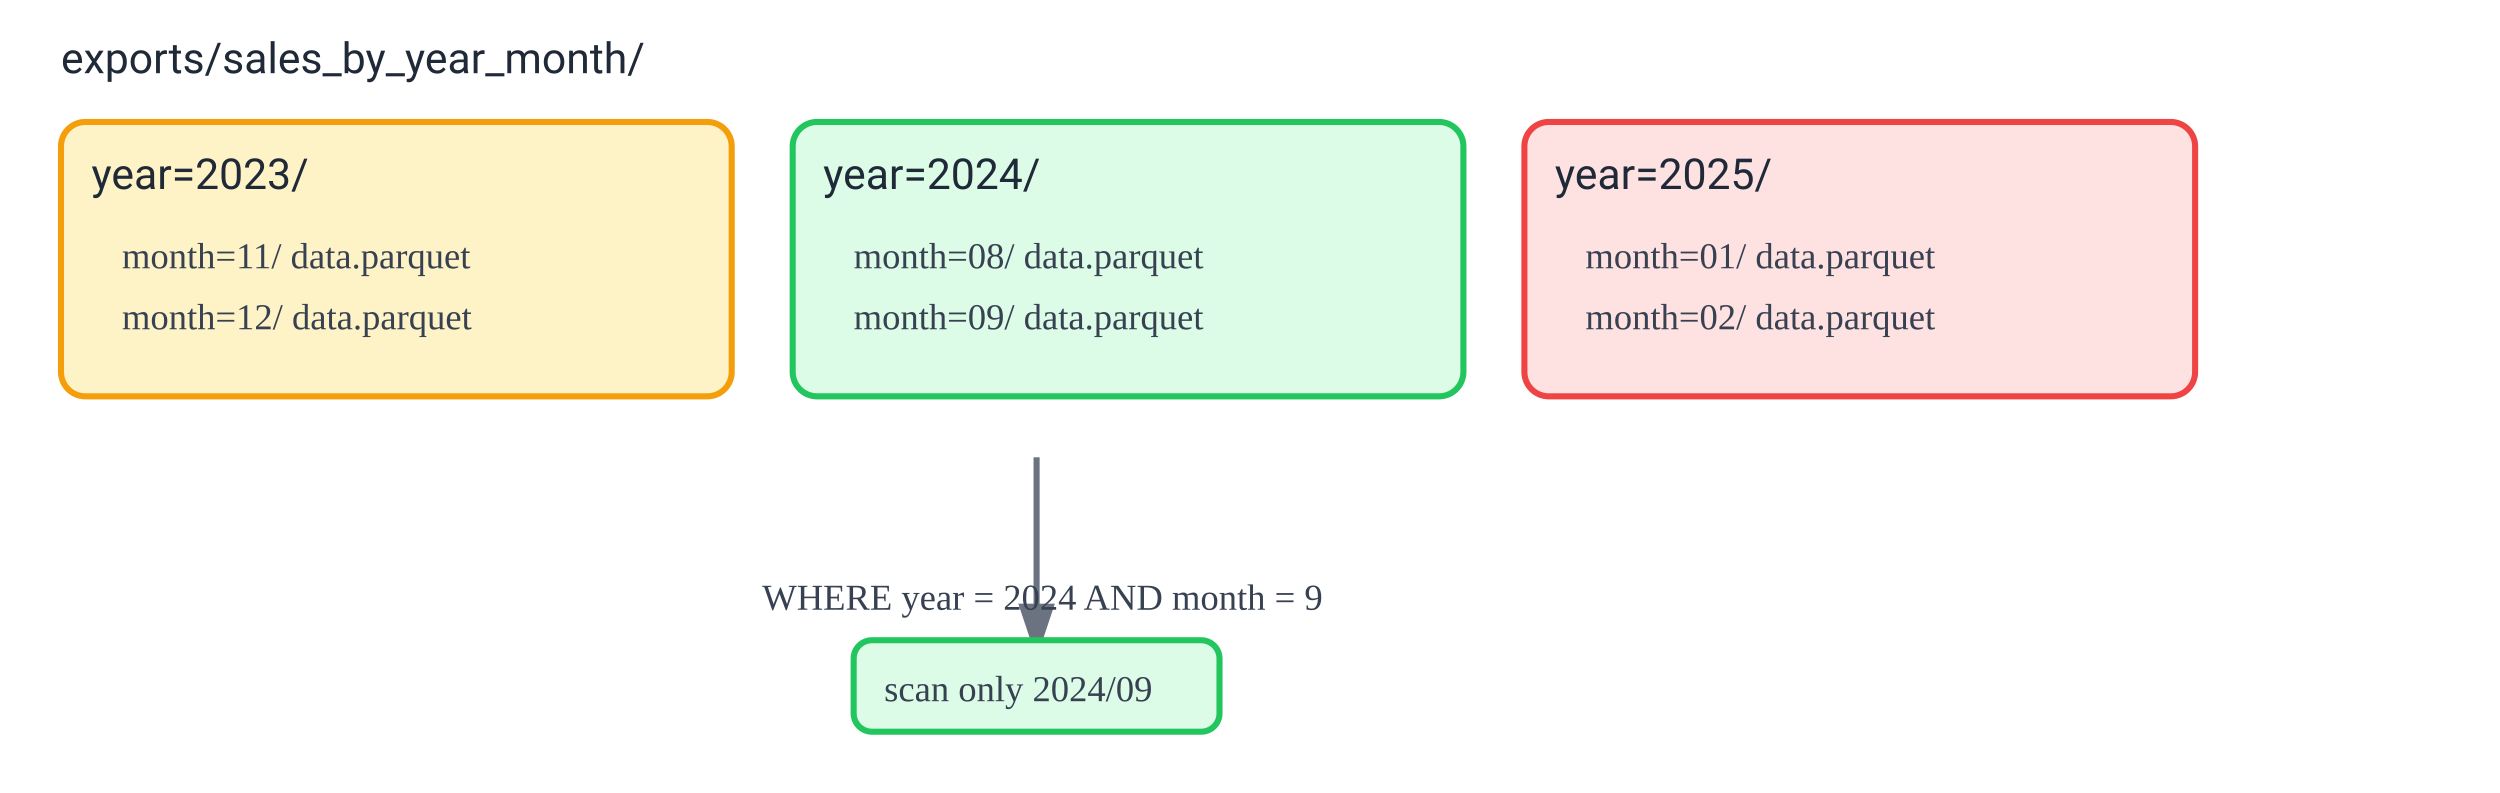
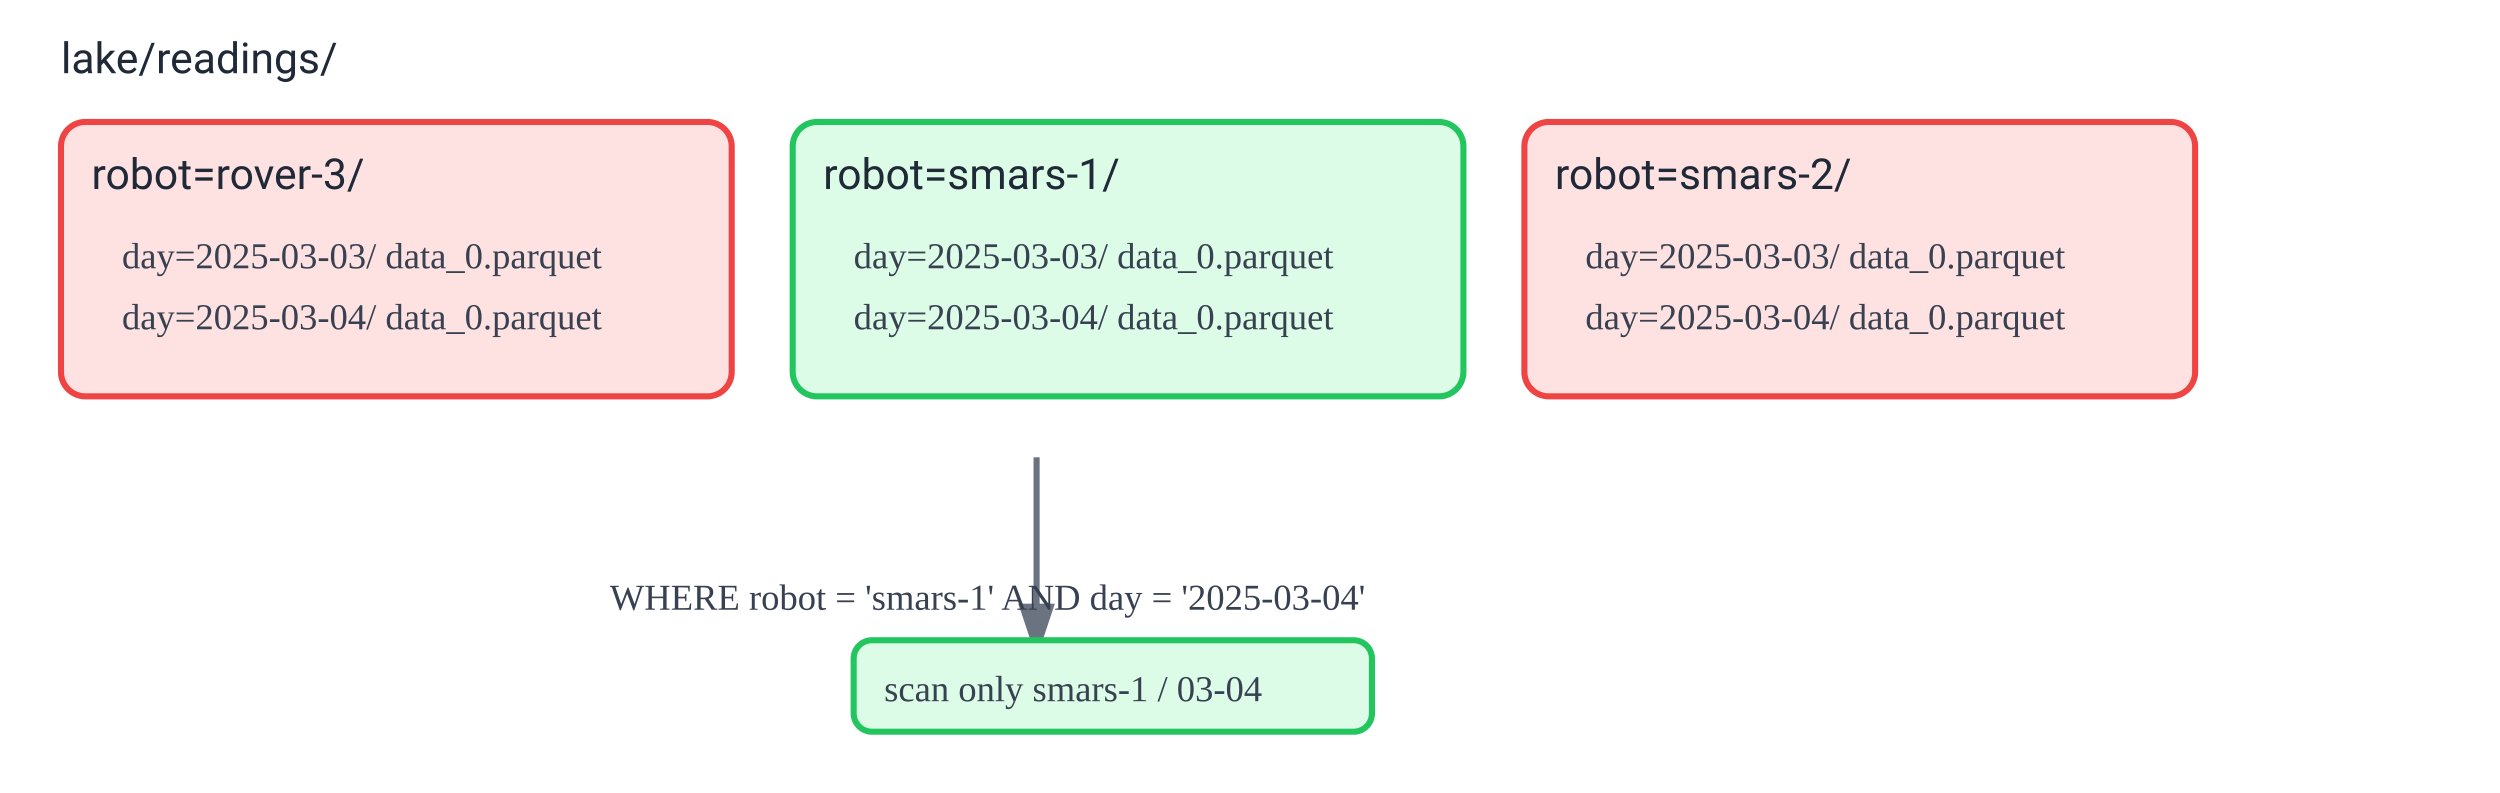
<svg xmlns="http://www.w3.org/2000/svg" width="820" height="260" viewBox="0 0 820 260" role="img" aria-labelledby="title desc">
  <defs>
    <style>
      .label{font-family:system-ui,-apple-system,Segoe UI,Roboto,Ubuntu,Cantarell,Noto Sans,sans-serif;font-size:14px;fill:#1f2937}
      .small{font-size:12px;fill:#374151}
      .folder{fill:#fef3c7;stroke:#f59e0b;stroke-width:2}
      .arrow{stroke:#6b7280;stroke-width:2;marker-end:url(#arrow)}
      .ok{fill:#dcfce7;stroke:#22c55e;stroke-width:2}
      .skip{fill:#fee2e2;stroke:#ef4444;stroke-width:2}
    </style>
    <marker id="arrow" markerWidth="10" markerHeight="10" refX="6" refY="3" orient="auto">
      <path d="M0,0 L0,6 L9,3 z" fill="#6b7280" />
    </marker>
  </defs>
-   <text x="20" y="24" class="label">exports/sales_by_year_month/</text>
-   <rect x="20" y="40" width="220" height="90" rx="8" class="folder" />
-   <text x="30" y="62" class="label">year=2023/</text>
-   <text x="40" y="88" class="small">month=11/ data.parquet</text>
-   <text x="40" y="108" class="small">month=12/ data.parquet</text>
+   <text x="20" y="24" class="label">lake/readings/</text>
+   <rect x="20" y="40" width="220" height="90" rx="8" class="folder skip" />
+   <text x="30" y="62" class="label">robot=rover-3/</text>
+   <text x="40" y="88" class="small">day=2025-03-03/ data_0.parquet</text>
+   <text x="40" y="108" class="small">day=2025-03-04/ data_0.parquet</text>
  <rect x="260" y="40" width="220" height="90" rx="8" class="folder ok" />
-   <text x="270" y="62" class="label">year=2024/</text>
-   <text x="280" y="88" class="small">month=08/ data.parquet</text>
-   <text x="280" y="108" class="small">month=09/ data.parquet</text>
+   <text x="270" y="62" class="label">robot=smars-1/</text>
+   <text x="280" y="88" class="small">day=2025-03-03/ data_0.parquet</text>
+   <text x="280" y="108" class="small">day=2025-03-04/ data_0.parquet</text>
  <rect x="500" y="40" width="220" height="90" rx="8" class="folder skip" />
-   <text x="510" y="62" class="label">year=2025/</text>
-   <text x="520" y="88" class="small">month=01/ data.parquet</text>
-   <text x="520" y="108" class="small">month=02/ data.parquet</text>
+   <text x="510" y="62" class="label">robot=smars-2/</text>
+   <text x="520" y="88" class="small">day=2025-03-03/ data_0.parquet</text>
+   <text x="520" y="108" class="small">day=2025-03-04/ data_0.parquet</text>
  <line x1="340" y1="150" x2="340" y2="210" class="arrow" />
-   <text x="250" y="200" class="small">WHERE year = 2024 AND month = 9</text>
-   <rect x="280" y="210" width="120" height="30" rx="6" class="ok" />
-   <text x="290" y="230" class="small">scan only 2024/09</text>
+   <text x="200" y="200" class="small">WHERE robot = 'smars-1' AND day = '2025-03-04'</text>
+   <rect x="280" y="210" width="170" height="30" rx="6" class="ok" />
+   <text x="290" y="230" class="small">scan only smars-1 / 03-04</text>
</svg>
